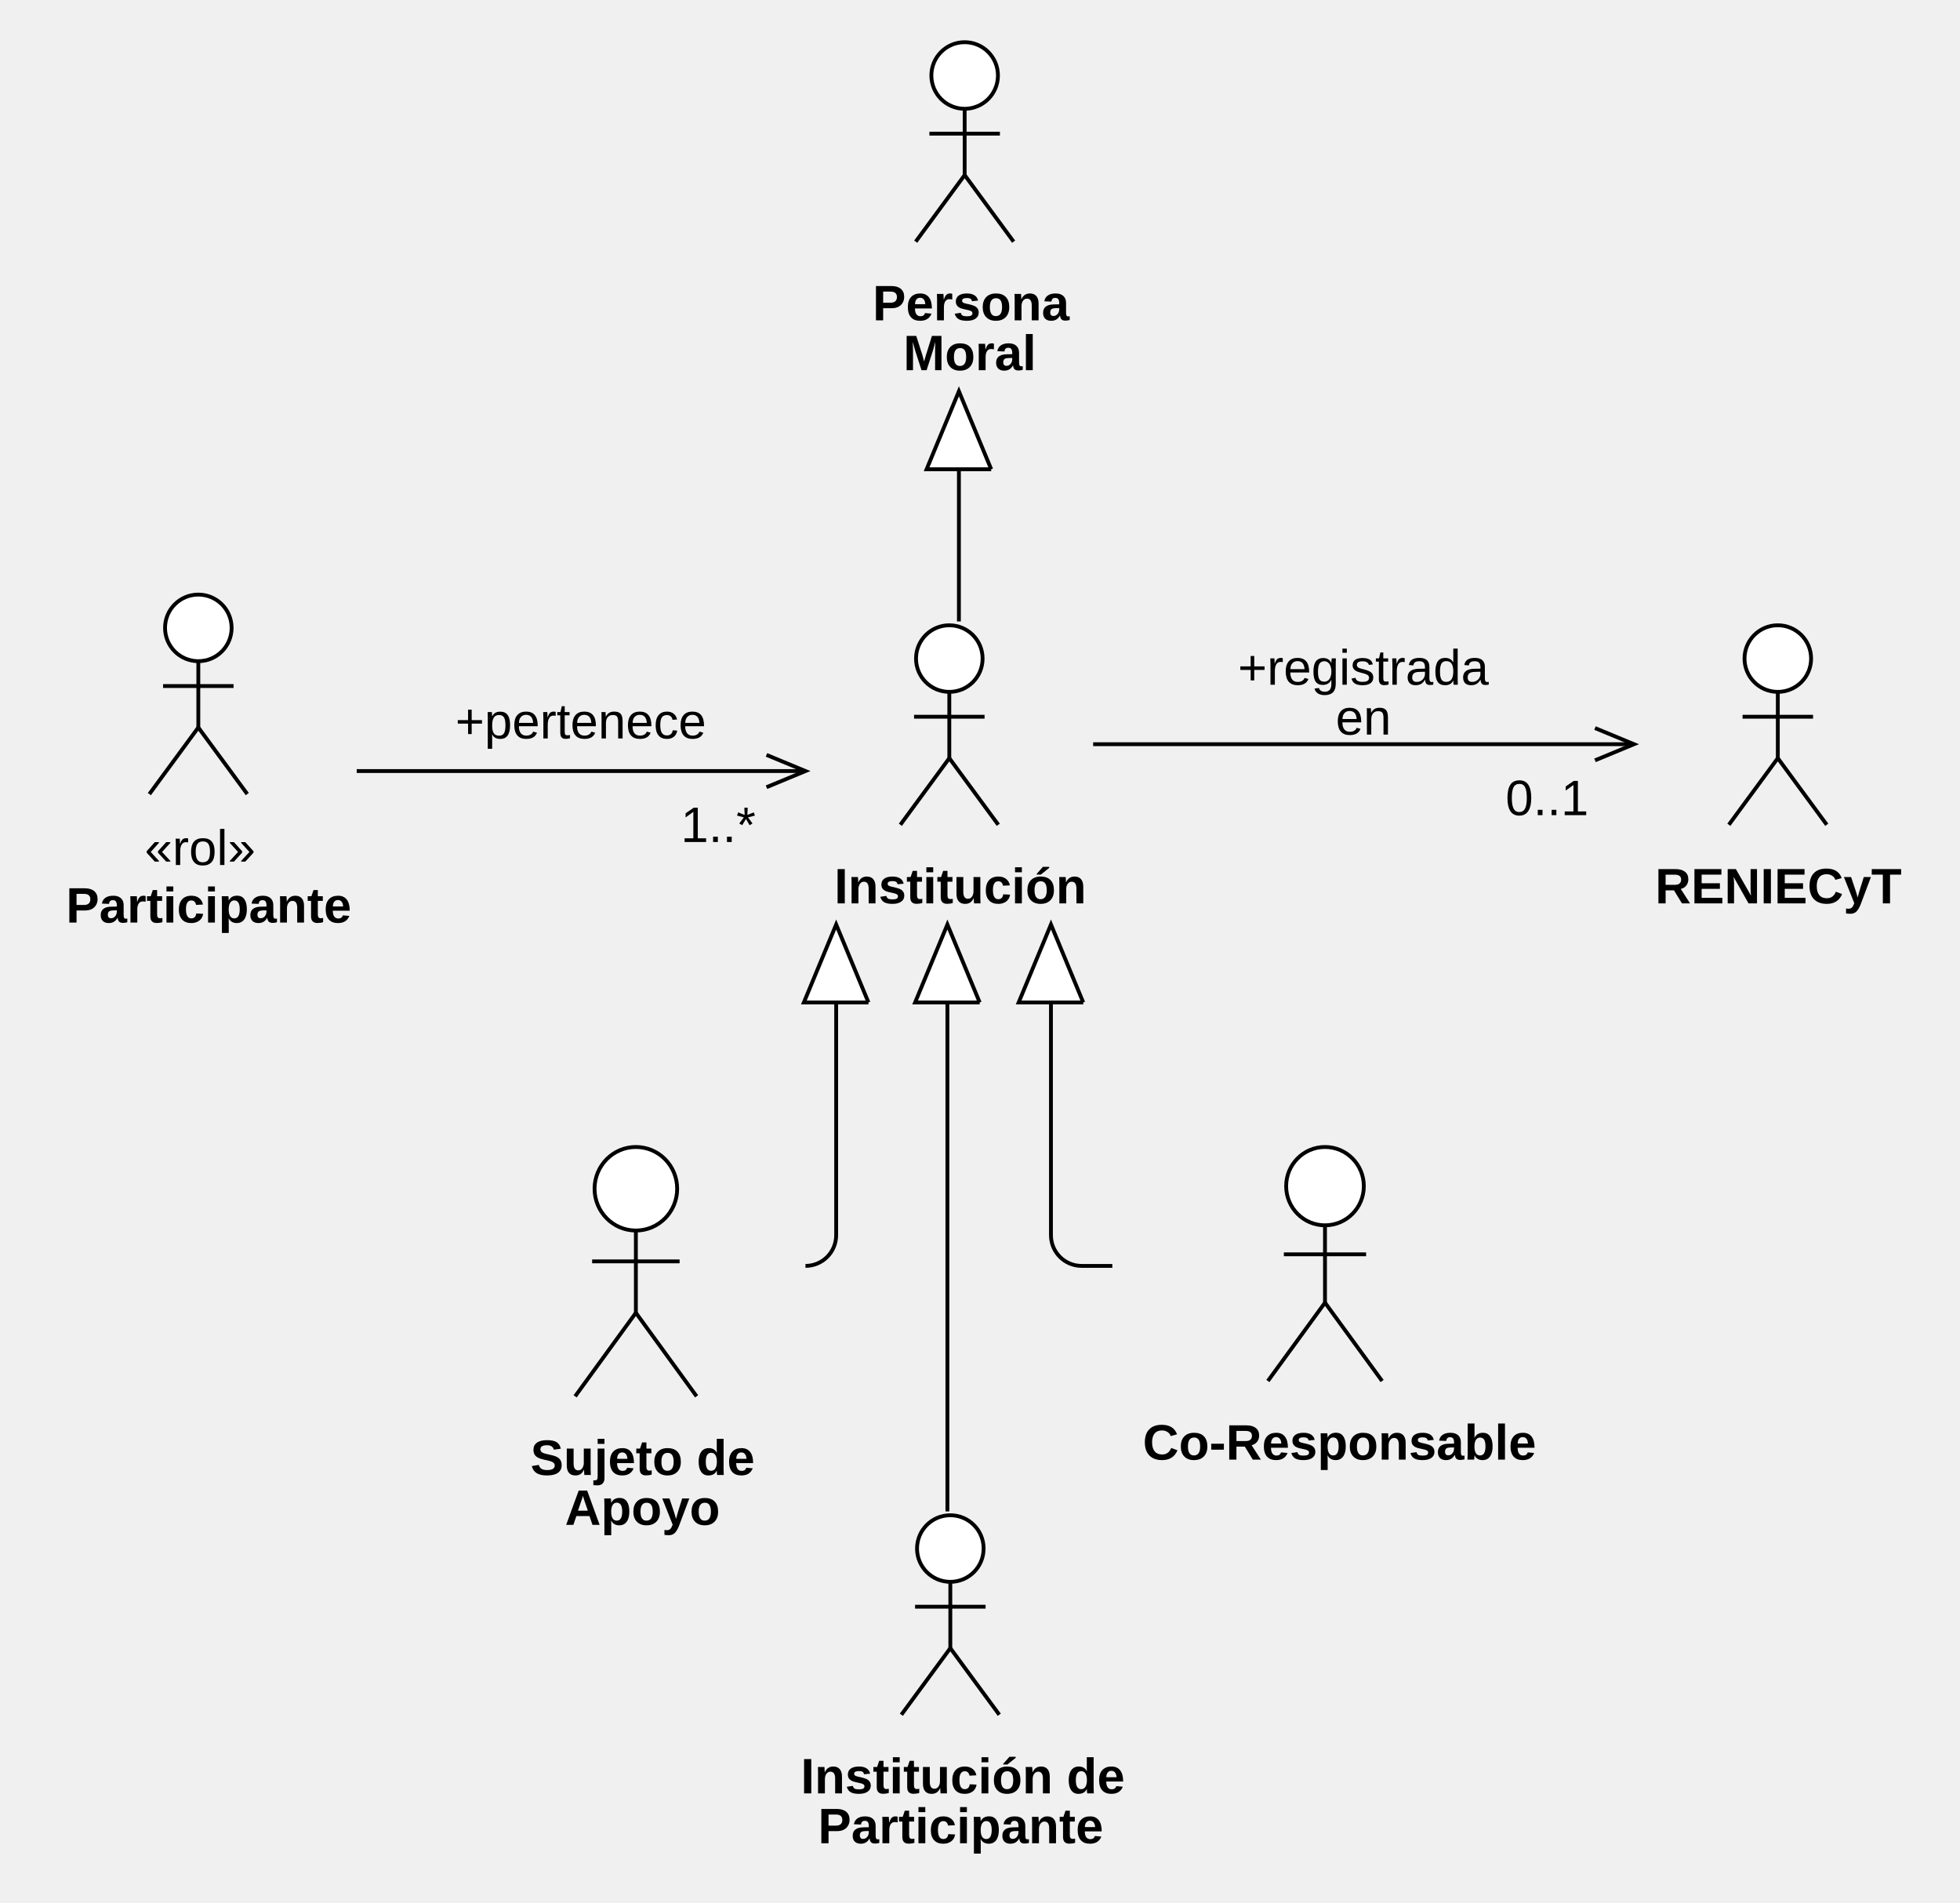
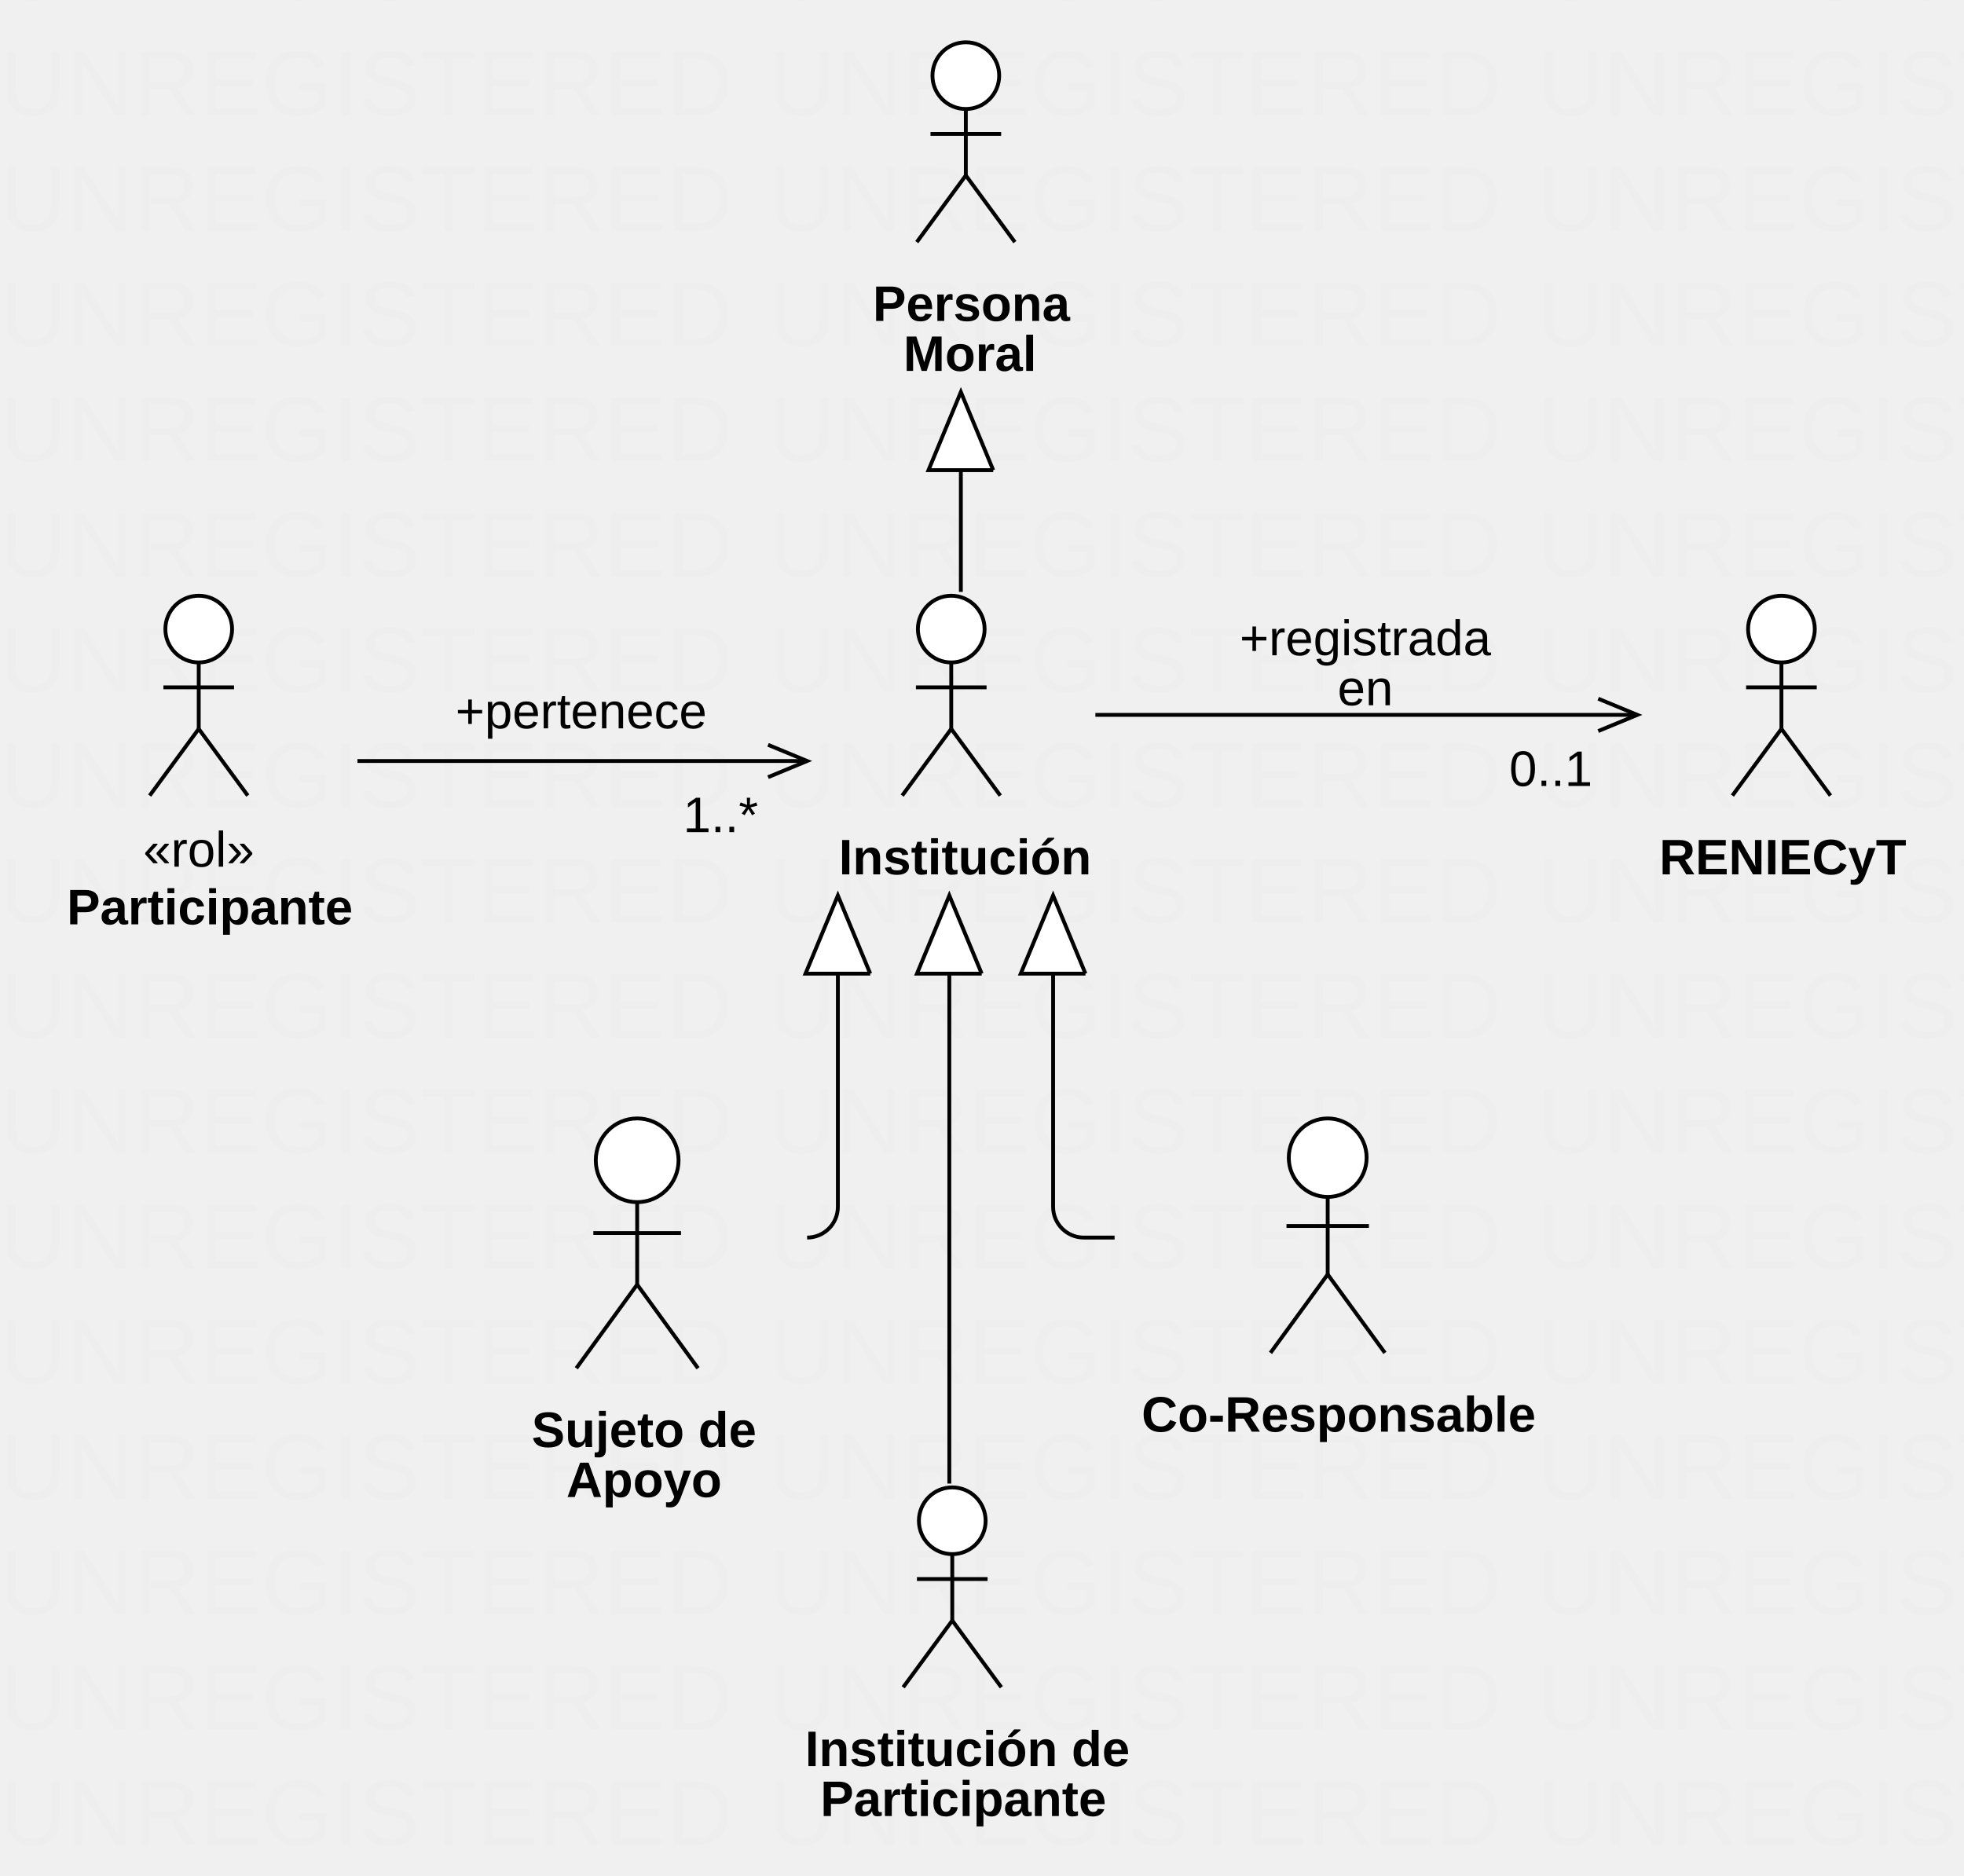
- <svg xmlns="http://www.w3.org/2000/svg" version="1.1" width="511" height="496">
+ <svg xmlns="http://www.w3.org/2000/svg" version="1.1" width="511" height="488">
  <defs />
  <g>
-     <g transform="translate(-46,-38) scale(1,1)">
-       <path fill="#ffffff" stroke="none" d="M 284.821 209.68 C 284.821 204.886 288.707 201 293.5 201 C 298.293 201 302.179 204.886 302.179 209.68 C 302.179 214.474 298.293 218.36 293.5 218.36 C 288.707 218.36 284.821 214.474 284.821 209.68 Z" />
-     </g>
-     <g transform="translate(-46,-38) scale(1,1)">
-       <path fill="none" stroke="#000000" d="M 284.821 209.68 C 284.821 204.886 288.707 201 293.5 201 C 298.293 201 302.179 204.886 302.179 209.68 C 302.179 214.474 298.293 218.36 293.5 218.36 C 288.707 218.36 284.821 214.474 284.821 209.68 Z" stroke-miterlimit="10" />
-     </g>
-     <g transform="translate(-46,-38) scale(1,1)">
-       <path fill="none" stroke="#000000" d="M 293.5 218.36 L 293.5 235.64" stroke-miterlimit="10" />
-     </g>
-     <g transform="translate(-46,-38) scale(1,1)">
-       <path fill="none" stroke="#000000" d="M 284.31 224.84 L 302.69 224.84" stroke-miterlimit="10" />
-     </g>
-     <g transform="translate(-46,-38) scale(1,1)">
-       <path fill="none" stroke="#000000" d="M 293.5 235.64 L 280.736 253" stroke-miterlimit="10" />
-     </g>
-     <g transform="translate(-46,-38) scale(1,1)">
-       <path fill="none" stroke="#000000" d="M 293.5 235.64 L 306.264 253" stroke-miterlimit="10" />
-     </g>
-     <g transform="translate(-46,-38) scale(1,1)">
-       <g>
-         <path fill="none" stroke="none" />
-         <text fill="#000000" stroke="none" font-family="Arial" font-size="13px" font-style="normal" font-weight="bold" text-decoration="none" x="263.5" y="273.5">Institución</text>
-       </g>
-     </g>
-     <g transform="translate(-46,-38) scale(1,1)">
-       <path fill="#ffffff" stroke="none" d="M 201.011 347.89 C 201.011 341.876 205.832 337 211.78 337 C 217.727 337 222.548 341.876 222.548 347.89 C 222.548 353.904 217.727 358.78 211.78 358.78 C 205.832 358.78 201.011 353.904 201.011 347.89 Z" />
-     </g>
-     <g transform="translate(-46,-38) scale(1,1)">
-       <path fill="none" stroke="#000000" d="M 201.011 347.89 C 201.011 341.876 205.832 337 211.78 337 C 217.727 337 222.548 341.876 222.548 347.89 C 222.548 353.904 217.727 358.78 211.78 358.78 C 205.832 358.78 201.011 353.904 201.011 347.89 Z" stroke-miterlimit="10" />
-     </g>
-     <g transform="translate(-46,-38) scale(1,1)">
-       <path fill="none" stroke="#000000" d="M 211.78 358.78 L 211.78 380.22" stroke-miterlimit="10" />
-     </g>
-     <g transform="translate(-46,-38) scale(1,1)">
-       <path fill="none" stroke="#000000" d="M 200.377 366.82 L 223.182 366.82" stroke-miterlimit="10" />
-     </g>
-     <g transform="translate(-46,-38) scale(1,1)">
-       <path fill="none" stroke="#000000" d="M 211.78 380.22 L 195.943 402" stroke-miterlimit="10" />
-     </g>
-     <g transform="translate(-46,-38) scale(1,1)">
-       <path fill="none" stroke="#000000" d="M 211.78 380.22 L 227.616 402" stroke-miterlimit="10" />
-     </g>
-     <g transform="translate(-46,-38) scale(1,1)">
-       <g>
-         <path fill="none" stroke="none" />
-         <text fill="#000000" stroke="none" font-family="Arial" font-size="13px" font-style="normal" font-weight="bold" text-decoration="none" x="184.28" y="422.5">Sujeto de</text>
-         <text fill="#000000" stroke="none" font-family="Arial" font-size="13px" font-style="normal" font-weight="bold" text-decoration="none" x="193.28" y="435.5">Apoyo</text>
-       </g>
-     </g>
-     <g transform="translate(-46,-38) scale(1,1)">
-       <path fill="#ffffff" stroke="none" d="M 381.318 347.21 C 381.318 341.571 385.852 337 391.444 337 C 397.036 337 401.57 341.571 401.57 347.21 C 401.57 352.849 397.036 357.42 391.444 357.42 C 385.852 357.42 381.318 352.849 381.318 347.21 Z" />
-     </g>
-     <g transform="translate(-46,-38) scale(1,1)">
-       <path fill="none" stroke="#000000" d="M 381.318 347.21 C 381.318 341.571 385.852 337 391.444 337 C 397.036 337 401.57 341.571 401.57 347.21 C 401.57 352.849 397.036 357.42 391.444 357.42 C 385.852 357.42 381.318 352.849 381.318 347.21 Z" stroke-miterlimit="10" />
-     </g>
-     <g transform="translate(-46,-38) scale(1,1)">
-       <path fill="none" stroke="#000000" d="M 391.444 357.42 L 391.444 377.58" stroke-miterlimit="10" />
-     </g>
-     <g transform="translate(-46,-38) scale(1,1)">
-       <path fill="none" stroke="#000000" d="M 380.723 364.98 L 402.166 364.98" stroke-miterlimit="10" />
-     </g>
-     <g transform="translate(-46,-38) scale(1,1)">
-       <path fill="none" stroke="#000000" d="M 391.444 377.58 L 376.553 398" stroke-miterlimit="10" />
-     </g>
-     <g transform="translate(-46,-38) scale(1,1)">
-       <path fill="none" stroke="#000000" d="M 391.444 377.58 L 406.335 398" stroke-miterlimit="10" />
-     </g>
-     <g transform="translate(-46,-38) scale(1,1)">
-       <g>
-         <path fill="none" stroke="none" />
-         <text fill="#000000" stroke="none" font-family="Arial" font-size="13px" font-style="normal" font-weight="bold" text-decoration="none" x="343.944" y="418.5">Co-Responsable</text>
-       </g>
-     </g>
-     <g transform="translate(-46,-38) scale(1,1)">
-       <path fill="none" stroke="#000000" d="M 256 368 L 256 368 M 256 368 A 8 8 0 0 0 264 360 L 264 279" stroke-miterlimit="10" />
-     </g>
-     <g transform="translate(-46,-38) scale(1,1)">
-       <path fill="#FFFFFF" stroke="none" d="M 272.419 299.325 L 264 279 L 255.581 299.325" />
-     </g>
-     <g transform="translate(-46,-38) scale(1,1)">
-       <path fill="none" stroke="#000000" d="M 272.419 299.325 L 264 279 L 255.581 299.325 L 272.419 299.325" stroke-miterlimit="10" />
-     </g>
-     <g transform="translate(-46,-38) scale(1,1)">
-       <path fill="none" stroke="#000000" d="M 336 368 L 328 368 M 328 368 A 8 8 0 0 1 320 360 L 320 279" stroke-miterlimit="10" />
-     </g>
-     <g transform="translate(-46,-38) scale(1,1)">
-       <path fill="#FFFFFF" stroke="none" d="M 328.419 299.325 L 320 279 L 311.581 299.325" />
-     </g>
-     <g transform="translate(-46,-38) scale(1,1)">
-       <path fill="none" stroke="#000000" d="M 328.419 299.325 L 320 279 L 311.581 299.325 L 328.419 299.325" stroke-miterlimit="10" />
-     </g>
-     <g transform="translate(-46,-38) scale(1,1)">
-       <path fill="#ffffff" stroke="none" d="M 500.821 209.68 C 500.821 204.886 504.707 201 509.5 201 C 514.293 201 518.179 204.886 518.179 209.68 C 518.179 214.474 514.293 218.36 509.5 218.36 C 504.707 218.36 500.821 214.474 500.821 209.68 Z" />
-     </g>
-     <g transform="translate(-46,-38) scale(1,1)">
-       <path fill="none" stroke="#000000" d="M 500.821 209.68 C 500.821 204.886 504.707 201 509.5 201 C 514.293 201 518.179 204.886 518.179 209.68 C 518.179 214.474 514.293 218.36 509.5 218.36 C 504.707 218.36 500.821 214.474 500.821 209.68 Z" stroke-miterlimit="10" />
-     </g>
-     <g transform="translate(-46,-38) scale(1,1)">
-       <path fill="none" stroke="#000000" d="M 509.5 218.36 L 509.5 235.64" stroke-miterlimit="10" />
-     </g>
-     <g transform="translate(-46,-38) scale(1,1)">
-       <path fill="none" stroke="#000000" d="M 500.31 224.84 L 518.69 224.84" stroke-miterlimit="10" />
-     </g>
-     <g transform="translate(-46,-38) scale(1,1)">
-       <path fill="none" stroke="#000000" d="M 509.5 235.64 L 496.736 253" stroke-miterlimit="10" />
-     </g>
-     <g transform="translate(-46,-38) scale(1,1)">
-       <path fill="none" stroke="#000000" d="M 509.5 235.64 L 522.264 253" stroke-miterlimit="10" />
-     </g>
-     <g transform="translate(-46,-38) scale(1,1)">
-       <g>
-         <path fill="none" stroke="none" />
-         <text fill="#000000" stroke="none" font-family="Arial" font-size="13px" font-style="normal" font-weight="bold" text-decoration="none" x="477.5" y="273.5">RENIECyT</text>
-       </g>
-     </g>
-     <g transform="translate(-46,-38) scale(1,1)">
-       <path fill="none" stroke="#000000" d="M 331 232 L 472 232" stroke-miterlimit="10" />
-     </g>
-     <g transform="translate(-46,-38) scale(1,1)">
-       <path fill="none" stroke="#000000" d="M 461.837 236.21 L 472 232 L 461.837 227.79" stroke-miterlimit="10" />
-     </g>
-     <g transform="translate(-46,-38) scale(1,1)">
-       <g>
-         <path fill="none" stroke="none" />
-         <text fill="#000000" stroke="none" font-family="Arial" font-size="13px" font-style="normal" font-weight="normal" text-decoration="none" x="368.736" y="216.5">+registrada</text>
-         <text fill="#000000" stroke="none" font-family="Arial" font-size="13px" font-style="normal" font-weight="normal" text-decoration="none" x="394.236" y="229.5">en</text>
-       </g>
-     </g>
-     <g transform="translate(-46,-38) scale(1,1)">
-       <g>
-         <path fill="none" stroke="none" />
-         <text fill="#000000" stroke="none" font-family="Arial" font-size="13px" font-style="normal" font-weight="normal" text-decoration="none" x="438.5" y="250.5">0..1</text>
-       </g>
-     </g>
-     <g transform="translate(-46,-38) scale(1,1)">
-       <path fill="#ffffff" stroke="none" d="M 285.083 441.68 C 285.083 436.886 288.969 433 293.763 433 C 298.556 433 302.442 436.886 302.442 441.68 C 302.442 446.474 298.556 450.36 293.763 450.36 C 288.969 450.36 285.083 446.474 285.083 441.68 Z" />
-     </g>
-     <g transform="translate(-46,-38) scale(1,1)">
-       <path fill="none" stroke="#000000" d="M 285.083 441.68 C 285.083 436.886 288.969 433 293.763 433 C 298.556 433 302.442 436.886 302.442 441.68 C 302.442 446.474 298.556 450.36 293.763 450.36 C 288.969 450.36 285.083 446.474 285.083 441.68 Z" stroke-miterlimit="10" />
-     </g>
-     <g transform="translate(-46,-38) scale(1,1)">
-       <path fill="none" stroke="#000000" d="M 293.763 450.36 L 293.763 467.64" stroke-miterlimit="10" />
-     </g>
-     <g transform="translate(-46,-38) scale(1,1)">
-       <path fill="none" stroke="#000000" d="M 284.573 456.84 L 302.953 456.84" stroke-miterlimit="10" />
-     </g>
-     <g transform="translate(-46,-38) scale(1,1)">
-       <path fill="none" stroke="#000000" d="M 293.763 467.64 L 280.999 485" stroke-miterlimit="10" />
-     </g>
-     <g transform="translate(-46,-38) scale(1,1)">
-       <path fill="none" stroke="#000000" d="M 293.763 467.64 L 306.526 485" stroke-miterlimit="10" />
-     </g>
-     <g transform="translate(-46,-38) scale(1,1)">
-       <g>
-         <path fill="none" stroke="none" />
-         <text fill="#000000" stroke="none" font-family="Arial" font-size="13px" font-style="normal" font-weight="bold" text-decoration="none" x="254.763" y="505.5">Institución de</text>
-         <text fill="#000000" stroke="none" font-family="Arial" font-size="13px" font-style="normal" font-weight="bold" text-decoration="none" x="259.263" y="518.5">Participante</text>
-       </g>
-     </g>
-     <g transform="translate(-46,-38) scale(1,1)">
-       <path fill="none" stroke="#000000" d="M 293 432 L 293 279" stroke-miterlimit="10" />
-     </g>
-     <g transform="translate(-46,-38) scale(1,1)">
-       <path fill="#FFFFFF" stroke="none" d="M 301.419 299.325 L 293 279 L 284.581 299.325" />
-     </g>
-     <g transform="translate(-46,-38) scale(1,1)">
-       <path fill="none" stroke="#000000" d="M 301.419 299.325 L 293 279 L 284.581 299.325 L 301.419 299.325" stroke-miterlimit="10" />
-     </g>
-     <g transform="translate(-46,-38) scale(1,1)">
-       <path fill="#ffffff" stroke="none" d="M 89.028 201.68 C 89.028 196.886 92.913 193 97.707 193 C 102.5 193 106.386 196.886 106.386 201.68 C 106.386 206.474 102.5 210.36 97.707 210.36 C 92.913 210.36 89.028 206.474 89.028 201.68 Z" />
-     </g>
-     <g transform="translate(-46,-38) scale(1,1)">
-       <path fill="none" stroke="#000000" d="M 89.028 201.68 C 89.028 196.886 92.913 193 97.707 193 C 102.5 193 106.386 196.886 106.386 201.68 C 106.386 206.474 102.5 210.36 97.707 210.36 C 92.913 210.36 89.028 206.474 89.028 201.68 Z" stroke-miterlimit="10" />
-     </g>
-     <g transform="translate(-46,-38) scale(1,1)">
-       <path fill="none" stroke="#000000" d="M 97.707 210.36 L 97.707 227.64" stroke-miterlimit="10" />
-     </g>
-     <g transform="translate(-46,-38) scale(1,1)">
-       <path fill="none" stroke="#000000" d="M 88.517 216.84 L 106.897 216.84" stroke-miterlimit="10" />
-     </g>
-     <g transform="translate(-46,-38) scale(1,1)">
-       <path fill="none" stroke="#000000" d="M 97.707 227.64 L 84.943 245" stroke-miterlimit="10" />
-     </g>
-     <g transform="translate(-46,-38) scale(1,1)">
-       <path fill="none" stroke="#000000" d="M 97.707 227.64 L 110.47 245" stroke-miterlimit="10" />
-     </g>
-     <g transform="translate(-46,-38) scale(1,1)">
-       <g>
-         <path fill="none" stroke="none" />
-         <text fill="#000000" stroke="none" font-family="Arial" font-size="13px" font-style="normal" font-weight="normal" text-decoration="none" x="83.707" y="263.5">«rol»</text>
-       </g>
-     </g>
-     <g transform="translate(-46,-38) scale(1,1)">
-       <g>
-         <path fill="none" stroke="none" />
-         <text fill="#000000" stroke="none" font-family="Arial" font-size="13px" font-style="normal" font-weight="bold" text-decoration="none" x="63.207" y="278.5">Participante</text>
-       </g>
-     </g>
-     <g transform="translate(-46,-38) scale(1,1)">
-       <path fill="none" stroke="#000000" d="M 139 239 L 256 239" stroke-miterlimit="10" />
-     </g>
-     <g transform="translate(-46,-38) scale(1,1)">
-       <path fill="none" stroke="#000000" d="M 245.837 243.21 L 256 239 L 245.837 234.79" stroke-miterlimit="10" />
-     </g>
-     <g transform="translate(-46,-38) scale(1,1)">
-       <g>
-         <path fill="none" stroke="none" />
-         <text fill="#000000" stroke="none" font-family="Arial" font-size="13px" font-style="normal" font-weight="normal" text-decoration="none" x="164.706" y="230.5">+pertenece</text>
-       </g>
-     </g>
-     <g transform="translate(-46,-38) scale(1,1)">
-       <g>
-         <path fill="none" stroke="none" />
-         <text fill="#000000" stroke="none" font-family="Arial" font-size="13px" font-style="normal" font-weight="normal" text-decoration="none" x="223.5" y="257.5">1..*</text>
-       </g>
-     </g>
-     <g transform="translate(-46,-38) scale(1,1)">
-       <path fill="#ffffff" stroke="none" d="M 288.821 57.68 C 288.821 52.886 292.707 49 297.5 49 C 302.293 49 306.179 52.886 306.179 57.68 C 306.179 62.474 302.293 66.36 297.5 66.36 C 292.707 66.36 288.821 62.474 288.821 57.68 Z" />
-     </g>
-     <g transform="translate(-46,-38) scale(1,1)">
-       <path fill="none" stroke="#000000" d="M 288.821 57.68 C 288.821 52.886 292.707 49 297.5 49 C 302.293 49 306.179 52.886 306.179 57.68 C 306.179 62.474 302.293 66.36 297.5 66.36 C 292.707 66.36 288.821 62.474 288.821 57.68 Z" stroke-miterlimit="10" />
-     </g>
-     <g transform="translate(-46,-38) scale(1,1)">
-       <path fill="none" stroke="#000000" d="M 297.5 66.36 L 297.5 83.64" stroke-miterlimit="10" />
-     </g>
-     <g transform="translate(-46,-38) scale(1,1)">
-       <path fill="none" stroke="#000000" d="M 288.31 72.84 L 306.69 72.84" stroke-miterlimit="10" />
-     </g>
-     <g transform="translate(-46,-38) scale(1,1)">
-       <path fill="none" stroke="#000000" d="M 297.5 83.64 L 284.736 101" stroke-miterlimit="10" />
-     </g>
-     <g transform="translate(-46,-38) scale(1,1)">
-       <path fill="none" stroke="#000000" d="M 297.5 83.64 L 310.264 101" stroke-miterlimit="10" />
-     </g>
-     <g transform="translate(-46,-38) scale(1,1)">
-       <g>
-         <path fill="none" stroke="none" />
-         <text fill="#000000" stroke="none" font-family="Arial" font-size="13px" font-style="normal" font-weight="bold" text-decoration="none" x="273.5" y="121.5">Persona</text>
-         <text fill="#000000" stroke="none" font-family="Arial" font-size="13px" font-style="normal" font-weight="bold" text-decoration="none" x="281.5" y="134.5">Moral</text>
-       </g>
-     </g>
-     <g transform="translate(-46,-38) scale(1,1)">
-       <path fill="none" stroke="#000000" d="M 296 200 L 296 140" stroke-miterlimit="10" />
-     </g>
-     <g transform="translate(-46,-38) scale(1,1)">
-       <path fill="#FFFFFF" stroke="none" d="M 304.419 160.325 L 296 140 L 287.581 160.325" />
-     </g>
-     <g transform="translate(-46,-38) scale(1,1)">
-       <path fill="none" stroke="#000000" d="M 304.419 160.325 L 296 140 L 287.581 160.325 L 304.419 160.325" stroke-miterlimit="10" />
+     <text fill="#eeeeee" stroke="none" font-family="Arial" font-size="24px" font-style="normal" font-weight="normal" text-decoration="none" x="0" y="0">UNREGISTERED</text>
+     <text fill="#eeeeee" stroke="none" font-family="Arial" font-size="24px" font-style="normal" font-weight="normal" text-decoration="none" x="0" y="30">UNREGISTERED</text>
+     <text fill="#eeeeee" stroke="none" font-family="Arial" font-size="24px" font-style="normal" font-weight="normal" text-decoration="none" x="0" y="60">UNREGISTERED</text>
+     <text fill="#eeeeee" stroke="none" font-family="Arial" font-size="24px" font-style="normal" font-weight="normal" text-decoration="none" x="0" y="90">UNREGISTERED</text>
+     <text fill="#eeeeee" stroke="none" font-family="Arial" font-size="24px" font-style="normal" font-weight="normal" text-decoration="none" x="0" y="120">UNREGISTERED</text>
+     <text fill="#eeeeee" stroke="none" font-family="Arial" font-size="24px" font-style="normal" font-weight="normal" text-decoration="none" x="0" y="150">UNREGISTERED</text>
+     <text fill="#eeeeee" stroke="none" font-family="Arial" font-size="24px" font-style="normal" font-weight="normal" text-decoration="none" x="0" y="180">UNREGISTERED</text>
+     <text fill="#eeeeee" stroke="none" font-family="Arial" font-size="24px" font-style="normal" font-weight="normal" text-decoration="none" x="0" y="210">UNREGISTERED</text>
+     <text fill="#eeeeee" stroke="none" font-family="Arial" font-size="24px" font-style="normal" font-weight="normal" text-decoration="none" x="0" y="240">UNREGISTERED</text>
+     <text fill="#eeeeee" stroke="none" font-family="Arial" font-size="24px" font-style="normal" font-weight="normal" text-decoration="none" x="0" y="270">UNREGISTERED</text>
+     <text fill="#eeeeee" stroke="none" font-family="Arial" font-size="24px" font-style="normal" font-weight="normal" text-decoration="none" x="0" y="300">UNREGISTERED</text>
+     <text fill="#eeeeee" stroke="none" font-family="Arial" font-size="24px" font-style="normal" font-weight="normal" text-decoration="none" x="0" y="330">UNREGISTERED</text>
+     <text fill="#eeeeee" stroke="none" font-family="Arial" font-size="24px" font-style="normal" font-weight="normal" text-decoration="none" x="0" y="360">UNREGISTERED</text>
+     <text fill="#eeeeee" stroke="none" font-family="Arial" font-size="24px" font-style="normal" font-weight="normal" text-decoration="none" x="0" y="390">UNREGISTERED</text>
+     <text fill="#eeeeee" stroke="none" font-family="Arial" font-size="24px" font-style="normal" font-weight="normal" text-decoration="none" x="0" y="420">UNREGISTERED</text>
+     <text fill="#eeeeee" stroke="none" font-family="Arial" font-size="24px" font-style="normal" font-weight="normal" text-decoration="none" x="0" y="450">UNREGISTERED</text>
+     <text fill="#eeeeee" stroke="none" font-family="Arial" font-size="24px" font-style="normal" font-weight="normal" text-decoration="none" x="0" y="480">UNREGISTERED</text>
+     <text fill="#eeeeee" stroke="none" font-family="Arial" font-size="24px" font-style="normal" font-weight="normal" text-decoration="none" x="200" y="0">UNREGISTERED</text>
+     <text fill="#eeeeee" stroke="none" font-family="Arial" font-size="24px" font-style="normal" font-weight="normal" text-decoration="none" x="200" y="30">UNREGISTERED</text>
+     <text fill="#eeeeee" stroke="none" font-family="Arial" font-size="24px" font-style="normal" font-weight="normal" text-decoration="none" x="200" y="60">UNREGISTERED</text>
+     <text fill="#eeeeee" stroke="none" font-family="Arial" font-size="24px" font-style="normal" font-weight="normal" text-decoration="none" x="200" y="90">UNREGISTERED</text>
+     <text fill="#eeeeee" stroke="none" font-family="Arial" font-size="24px" font-style="normal" font-weight="normal" text-decoration="none" x="200" y="120">UNREGISTERED</text>
+     <text fill="#eeeeee" stroke="none" font-family="Arial" font-size="24px" font-style="normal" font-weight="normal" text-decoration="none" x="200" y="150">UNREGISTERED</text>
+     <text fill="#eeeeee" stroke="none" font-family="Arial" font-size="24px" font-style="normal" font-weight="normal" text-decoration="none" x="200" y="180">UNREGISTERED</text>
+     <text fill="#eeeeee" stroke="none" font-family="Arial" font-size="24px" font-style="normal" font-weight="normal" text-decoration="none" x="200" y="210">UNREGISTERED</text>
+     <text fill="#eeeeee" stroke="none" font-family="Arial" font-size="24px" font-style="normal" font-weight="normal" text-decoration="none" x="200" y="240">UNREGISTERED</text>
+     <text fill="#eeeeee" stroke="none" font-family="Arial" font-size="24px" font-style="normal" font-weight="normal" text-decoration="none" x="200" y="270">UNREGISTERED</text>
+     <text fill="#eeeeee" stroke="none" font-family="Arial" font-size="24px" font-style="normal" font-weight="normal" text-decoration="none" x="200" y="300">UNREGISTERED</text>
+     <text fill="#eeeeee" stroke="none" font-family="Arial" font-size="24px" font-style="normal" font-weight="normal" text-decoration="none" x="200" y="330">UNREGISTERED</text>
+     <text fill="#eeeeee" stroke="none" font-family="Arial" font-size="24px" font-style="normal" font-weight="normal" text-decoration="none" x="200" y="360">UNREGISTERED</text>
+     <text fill="#eeeeee" stroke="none" font-family="Arial" font-size="24px" font-style="normal" font-weight="normal" text-decoration="none" x="200" y="390">UNREGISTERED</text>
+     <text fill="#eeeeee" stroke="none" font-family="Arial" font-size="24px" font-style="normal" font-weight="normal" text-decoration="none" x="200" y="420">UNREGISTERED</text>
+     <text fill="#eeeeee" stroke="none" font-family="Arial" font-size="24px" font-style="normal" font-weight="normal" text-decoration="none" x="200" y="450">UNREGISTERED</text>
+     <text fill="#eeeeee" stroke="none" font-family="Arial" font-size="24px" font-style="normal" font-weight="normal" text-decoration="none" x="200" y="480">UNREGISTERED</text>
+     <text fill="#eeeeee" stroke="none" font-family="Arial" font-size="24px" font-style="normal" font-weight="normal" text-decoration="none" x="400" y="0">UNREGISTERED</text>
+     <text fill="#eeeeee" stroke="none" font-family="Arial" font-size="24px" font-style="normal" font-weight="normal" text-decoration="none" x="400" y="30">UNREGISTERED</text>
+     <text fill="#eeeeee" stroke="none" font-family="Arial" font-size="24px" font-style="normal" font-weight="normal" text-decoration="none" x="400" y="60">UNREGISTERED</text>
+     <text fill="#eeeeee" stroke="none" font-family="Arial" font-size="24px" font-style="normal" font-weight="normal" text-decoration="none" x="400" y="90">UNREGISTERED</text>
+     <text fill="#eeeeee" stroke="none" font-family="Arial" font-size="24px" font-style="normal" font-weight="normal" text-decoration="none" x="400" y="120">UNREGISTERED</text>
+     <text fill="#eeeeee" stroke="none" font-family="Arial" font-size="24px" font-style="normal" font-weight="normal" text-decoration="none" x="400" y="150">UNREGISTERED</text>
+     <text fill="#eeeeee" stroke="none" font-family="Arial" font-size="24px" font-style="normal" font-weight="normal" text-decoration="none" x="400" y="180">UNREGISTERED</text>
+     <text fill="#eeeeee" stroke="none" font-family="Arial" font-size="24px" font-style="normal" font-weight="normal" text-decoration="none" x="400" y="210">UNREGISTERED</text>
+     <text fill="#eeeeee" stroke="none" font-family="Arial" font-size="24px" font-style="normal" font-weight="normal" text-decoration="none" x="400" y="240">UNREGISTERED</text>
+     <text fill="#eeeeee" stroke="none" font-family="Arial" font-size="24px" font-style="normal" font-weight="normal" text-decoration="none" x="400" y="270">UNREGISTERED</text>
+     <text fill="#eeeeee" stroke="none" font-family="Arial" font-size="24px" font-style="normal" font-weight="normal" text-decoration="none" x="400" y="300">UNREGISTERED</text>
+     <text fill="#eeeeee" stroke="none" font-family="Arial" font-size="24px" font-style="normal" font-weight="normal" text-decoration="none" x="400" y="330">UNREGISTERED</text>
+     <text fill="#eeeeee" stroke="none" font-family="Arial" font-size="24px" font-style="normal" font-weight="normal" text-decoration="none" x="400" y="360">UNREGISTERED</text>
+     <text fill="#eeeeee" stroke="none" font-family="Arial" font-size="24px" font-style="normal" font-weight="normal" text-decoration="none" x="400" y="390">UNREGISTERED</text>
+     <text fill="#eeeeee" stroke="none" font-family="Arial" font-size="24px" font-style="normal" font-weight="normal" text-decoration="none" x="400" y="420">UNREGISTERED</text>
+     <text fill="#eeeeee" stroke="none" font-family="Arial" font-size="24px" font-style="normal" font-weight="normal" text-decoration="none" x="400" y="450">UNREGISTERED</text>
+     <text fill="#eeeeee" stroke="none" font-family="Arial" font-size="24px" font-style="normal" font-weight="normal" text-decoration="none" x="400" y="480">UNREGISTERED</text>
+     <g transform="translate(-150,2) scale(1,1)">
+       <path fill="#ffffff" stroke="none" d="M 388.821 161.68 C 388.821 156.886 392.707 153 397.5 153 C 402.293 153 406.179 156.886 406.179 161.68 C 406.179 166.474 402.293 170.36 397.5 170.36 C 392.707 170.36 388.821 166.474 388.821 161.68 Z" />
+     </g>
+     <g transform="translate(-150,2) scale(1,1)">
+       <path fill="none" stroke="#000000" d="M 388.821 161.68 C 388.821 156.886 392.707 153 397.5 153 C 402.293 153 406.179 156.886 406.179 161.68 C 406.179 166.474 402.293 170.36 397.5 170.36 C 392.707 170.36 388.821 166.474 388.821 161.68 Z" stroke-miterlimit="10" />
+     </g>
+     <g transform="translate(-150,2) scale(1,1)">
+       <path fill="none" stroke="#000000" d="M 397.5 170.36 L 397.5 187.64" stroke-miterlimit="10" />
+     </g>
+     <g transform="translate(-150,2) scale(1,1)">
+       <path fill="none" stroke="#000000" d="M 388.31 176.84 L 406.69 176.84" stroke-miterlimit="10" />
+     </g>
+     <g transform="translate(-150,2) scale(1,1)">
+       <path fill="none" stroke="#000000" d="M 397.5 187.64 L 384.736 205" stroke-miterlimit="10" />
+     </g>
+     <g transform="translate(-150,2) scale(1,1)">
+       <path fill="none" stroke="#000000" d="M 397.5 187.64 L 410.264 205" stroke-miterlimit="10" />
+     </g>
+     <g transform="translate(-150,2) scale(1,1)">
+       <g>
+         <path fill="none" stroke="none" />
+         <text fill="#000000" stroke="none" font-family="Arial" font-size="13px" font-style="normal" font-weight="bold" text-decoration="none" x="368.234" y="225.5">Institución</text>
+       </g>
+     </g>
+     <g transform="translate(-150,2) scale(1,1)">
+       <path fill="#ffffff" stroke="none" d="M 305.011 299.89 C 305.011 293.876 309.832 289 315.78 289 C 321.727 289 326.548 293.876 326.548 299.89 C 326.548 305.904 321.727 310.78 315.78 310.78 C 309.832 310.78 305.011 305.904 305.011 299.89 Z" />
+     </g>
+     <g transform="translate(-150,2) scale(1,1)">
+       <path fill="none" stroke="#000000" d="M 305.011 299.89 C 305.011 293.876 309.832 289 315.78 289 C 321.727 289 326.548 293.876 326.548 299.89 C 326.548 305.904 321.727 310.78 315.78 310.78 C 309.832 310.78 305.011 305.904 305.011 299.89 Z" stroke-miterlimit="10" />
+     </g>
+     <g transform="translate(-150,2) scale(1,1)">
+       <path fill="none" stroke="#000000" d="M 315.78 310.78 L 315.78 332.22" stroke-miterlimit="10" />
+     </g>
+     <g transform="translate(-150,2) scale(1,1)">
+       <path fill="none" stroke="#000000" d="M 304.377 318.82 L 327.182 318.82" stroke-miterlimit="10" />
+     </g>
+     <g transform="translate(-150,2) scale(1,1)">
+       <path fill="none" stroke="#000000" d="M 315.78 332.22 L 299.943 354" stroke-miterlimit="10" />
+     </g>
+     <g transform="translate(-150,2) scale(1,1)">
+       <path fill="none" stroke="#000000" d="M 315.78 332.22 L 331.616 354" stroke-miterlimit="10" />
+     </g>
+     <g transform="translate(-150,2) scale(1,1)">
+       <g>
+         <path fill="none" stroke="none" />
+         <text fill="#000000" stroke="none" font-family="Arial" font-size="13px" font-style="normal" font-weight="bold" text-decoration="none" x="288.313" y="374.5">Sujeto de</text>
+         <text fill="#000000" stroke="none" font-family="Arial" font-size="13px" font-style="normal" font-weight="bold" text-decoration="none" x="297.349" y="387.5">Apoyo</text>
+       </g>
+     </g>
+     <g transform="translate(-150,2) scale(1,1)">
+       <path fill="#ffffff" stroke="none" d="M 485.318 299.21 C 485.318 293.571 489.852 289 495.444 289 C 501.036 289 505.57 293.571 505.57 299.21 C 505.57 304.849 501.036 309.42 495.444 309.42 C 489.852 309.42 485.318 304.849 485.318 299.21 Z" />
+     </g>
+     <g transform="translate(-150,2) scale(1,1)">
+       <path fill="none" stroke="#000000" d="M 485.318 299.21 C 485.318 293.571 489.852 289 495.444 289 C 501.036 289 505.57 293.571 505.57 299.21 C 505.57 304.849 501.036 309.42 495.444 309.42 C 489.852 309.42 485.318 304.849 485.318 299.21 Z" stroke-miterlimit="10" />
+     </g>
+     <g transform="translate(-150,2) scale(1,1)">
+       <path fill="none" stroke="#000000" d="M 495.444 309.42 L 495.444 329.58" stroke-miterlimit="10" />
+     </g>
+     <g transform="translate(-150,2) scale(1,1)">
+       <path fill="none" stroke="#000000" d="M 484.723 316.98 L 506.166 316.98" stroke-miterlimit="10" />
+     </g>
+     <g transform="translate(-150,2) scale(1,1)">
+       <path fill="none" stroke="#000000" d="M 495.444 329.58 L 480.553 350" stroke-miterlimit="10" />
+     </g>
+     <g transform="translate(-150,2) scale(1,1)">
+       <path fill="none" stroke="#000000" d="M 495.444 329.58 L 510.335 350" stroke-miterlimit="10" />
+     </g>
+     <g transform="translate(-150,2) scale(1,1)">
+       <g>
+         <path fill="none" stroke="none" />
+         <text fill="#000000" stroke="none" font-family="Arial" font-size="13px" font-style="normal" font-weight="bold" text-decoration="none" x="447.027" y="370.5">Co-Responsable</text>
+       </g>
+     </g>
+     <g transform="translate(-150,2) scale(1,1)">
+       <path fill="none" stroke="#000000" d="M 360 320 L 360 320 M 360 320 A 8 8 0 0 0 368 312 L 368 231" stroke-miterlimit="10" />
+     </g>
+     <g transform="translate(-150,2) scale(1,1)">
+       <path fill="#FFFFFF" stroke="none" d="M 376.419 251.325 L 368 231 L 359.581 251.325" />
+     </g>
+     <g transform="translate(-150,2) scale(1,1)">
+       <path fill="none" stroke="#000000" d="M 376.419 251.325 L 368 231 L 359.581 251.325 L 376.419 251.325" stroke-miterlimit="10" />
+     </g>
+     <g transform="translate(-150,2) scale(1,1)">
+       <path fill="none" stroke="#000000" d="M 440 320 L 432 320 M 432 320 A 8 8 0 0 1 424 312 L 424 231" stroke-miterlimit="10" />
+     </g>
+     <g transform="translate(-150,2) scale(1,1)">
+       <path fill="#FFFFFF" stroke="none" d="M 432.419 251.325 L 424 231 L 415.581 251.325" />
+     </g>
+     <g transform="translate(-150,2) scale(1,1)">
+       <path fill="none" stroke="#000000" d="M 432.419 251.325 L 424 231 L 415.581 251.325 L 432.419 251.325" stroke-miterlimit="10" />
+     </g>
+     <g transform="translate(-150,2) scale(1,1)">
+       <path fill="#ffffff" stroke="none" d="M 604.821 161.68 C 604.821 156.886 608.707 153 613.5 153 C 618.293 153 622.179 156.886 622.179 161.68 C 622.179 166.474 618.293 170.36 613.5 170.36 C 608.707 170.36 604.821 166.474 604.821 161.68 Z" />
+     </g>
+     <g transform="translate(-150,2) scale(1,1)">
+       <path fill="none" stroke="#000000" d="M 604.821 161.68 C 604.821 156.886 608.707 153 613.5 153 C 618.293 153 622.179 156.886 622.179 161.68 C 622.179 166.474 618.293 170.36 613.5 170.36 C 608.707 170.36 604.821 166.474 604.821 161.68 Z" stroke-miterlimit="10" />
+     </g>
+     <g transform="translate(-150,2) scale(1,1)">
+       <path fill="none" stroke="#000000" d="M 613.5 170.36 L 613.5 187.64" stroke-miterlimit="10" />
+     </g>
+     <g transform="translate(-150,2) scale(1,1)">
+       <path fill="none" stroke="#000000" d="M 604.31 176.84 L 622.69 176.84" stroke-miterlimit="10" />
+     </g>
+     <g transform="translate(-150,2) scale(1,1)">
+       <path fill="none" stroke="#000000" d="M 613.5 187.64 L 600.736 205" stroke-miterlimit="10" />
+     </g>
+     <g transform="translate(-150,2) scale(1,1)">
+       <path fill="none" stroke="#000000" d="M 613.5 187.64 L 626.264 205" stroke-miterlimit="10" />
+     </g>
+     <g transform="translate(-150,2) scale(1,1)">
+       <g>
+         <path fill="none" stroke="none" />
+         <text fill="#000000" stroke="none" font-family="Arial" font-size="13px" font-style="normal" font-weight="bold" text-decoration="none" x="581.72" y="225.5">RENIECyT</text>
+       </g>
+     </g>
+     <g transform="translate(-150,2) scale(1,1)">
+       <path fill="none" stroke="#000000" d="M 435 184 L 576 184" stroke-miterlimit="10" />
+     </g>
+     <g transform="translate(-150,2) scale(1,1)">
+       <path fill="none" stroke="#000000" d="M 565.837 188.21 L 576 184 L 565.837 179.79" stroke-miterlimit="10" />
+     </g>
+     <g transform="translate(-150,2) scale(1,1)">
+       <g>
+         <path fill="none" stroke="none" />
+         <text fill="#000000" stroke="none" font-family="Arial" font-size="13px" font-style="normal" font-weight="normal" text-decoration="none" x="472.536" y="168.5">+registrada</text>
+         <text fill="#000000" stroke="none" font-family="Arial" font-size="13px" font-style="normal" font-weight="normal" text-decoration="none" x="498.006" y="181.5">en</text>
+       </g>
+     </g>
+     <g transform="translate(-150,2) scale(1,1)">
+       <g>
+         <path fill="none" stroke="none" />
+         <text fill="#000000" stroke="none" font-family="Arial" font-size="13px" font-style="normal" font-weight="normal" text-decoration="none" x="542.658" y="202.5">0..1</text>
+       </g>
+     </g>
+     <g transform="translate(-150,2) scale(1,1)">
+       <path fill="#ffffff" stroke="none" d="M 389.083 393.68 C 389.083 388.886 392.969 385 397.763 385 C 402.556 385 406.442 388.886 406.442 393.68 C 406.442 398.474 402.556 402.36 397.763 402.36 C 392.969 402.36 389.083 398.474 389.083 393.68 Z" />
+     </g>
+     <g transform="translate(-150,2) scale(1,1)">
+       <path fill="none" stroke="#000000" d="M 389.083 393.68 C 389.083 388.886 392.969 385 397.763 385 C 402.556 385 406.442 388.886 406.442 393.68 C 406.442 398.474 402.556 402.36 397.763 402.36 C 392.969 402.36 389.083 398.474 389.083 393.68 Z" stroke-miterlimit="10" />
+     </g>
+     <g transform="translate(-150,2) scale(1,1)">
+       <path fill="none" stroke="#000000" d="M 397.763 402.36 L 397.763 419.64" stroke-miterlimit="10" />
+     </g>
+     <g transform="translate(-150,2) scale(1,1)">
+       <path fill="none" stroke="#000000" d="M 388.573 408.84 L 406.953 408.84" stroke-miterlimit="10" />
+     </g>
+     <g transform="translate(-150,2) scale(1,1)">
+       <path fill="none" stroke="#000000" d="M 397.763 419.64 L 384.999 437" stroke-miterlimit="10" />
+     </g>
+     <g transform="translate(-150,2) scale(1,1)">
+       <path fill="none" stroke="#000000" d="M 397.763 419.64 L 410.526 437" stroke-miterlimit="10" />
+     </g>
+     <g transform="translate(-150,2) scale(1,1)">
+       <g>
+         <path fill="none" stroke="none" />
+         <text fill="#000000" stroke="none" font-family="Arial" font-size="13px" font-style="normal" font-weight="bold" text-decoration="none" x="359.461" y="457.5">Institución de</text>
+         <text fill="#000000" stroke="none" font-family="Arial" font-size="13px" font-style="normal" font-weight="bold" text-decoration="none" x="363.438" y="470.5">Participante</text>
+       </g>
+     </g>
+     <g transform="translate(-150,2) scale(1,1)">
+       <path fill="none" stroke="#000000" d="M 397 384 L 397 231" stroke-miterlimit="10" />
+     </g>
+     <g transform="translate(-150,2) scale(1,1)">
+       <path fill="#FFFFFF" stroke="none" d="M 405.419 251.325 L 397 231 L 388.581 251.325" />
+     </g>
+     <g transform="translate(-150,2) scale(1,1)">
+       <path fill="none" stroke="#000000" d="M 405.419 251.325 L 397 231 L 388.581 251.325 L 405.419 251.325" stroke-miterlimit="10" />
+     </g>
+     <g transform="translate(-150,2) scale(1,1)">
+       <path fill="#ffffff" stroke="none" d="M 193.028 161.68 C 193.028 156.886 196.913 153 201.707 153 C 206.5 153 210.386 156.886 210.386 161.68 C 210.386 166.474 206.5 170.36 201.707 170.36 C 196.913 170.36 193.028 166.474 193.028 161.68 Z" />
+     </g>
+     <g transform="translate(-150,2) scale(1,1)">
+       <path fill="none" stroke="#000000" d="M 193.028 161.68 C 193.028 156.886 196.913 153 201.707 153 C 206.5 153 210.386 156.886 210.386 161.68 C 210.386 166.474 206.5 170.36 201.707 170.36 C 196.913 170.36 193.028 166.474 193.028 161.68 Z" stroke-miterlimit="10" />
+     </g>
+     <g transform="translate(-150,2) scale(1,1)">
+       <path fill="none" stroke="#000000" d="M 201.707 170.36 L 201.707 187.64" stroke-miterlimit="10" />
+     </g>
+     <g transform="translate(-150,2) scale(1,1)">
+       <path fill="none" stroke="#000000" d="M 192.517 176.84 L 210.897 176.84" stroke-miterlimit="10" />
+     </g>
+     <g transform="translate(-150,2) scale(1,1)">
+       <path fill="none" stroke="#000000" d="M 201.707 187.64 L 188.943 205" stroke-miterlimit="10" />
+     </g>
+     <g transform="translate(-150,2) scale(1,1)">
+       <path fill="none" stroke="#000000" d="M 201.707 187.64 L 214.47 205" stroke-miterlimit="10" />
+     </g>
+     <g transform="translate(-150,2) scale(1,1)">
+       <g>
+         <path fill="none" stroke="none" />
+         <text fill="#000000" stroke="none" font-family="Arial" font-size="13px" font-style="normal" font-weight="normal" text-decoration="none" x="187.253" y="223.5">«rol»</text>
+       </g>
+     </g>
+     <g transform="translate(-150,2) scale(1,1)">
+       <g>
+         <path fill="none" stroke="none" />
+         <text fill="#000000" stroke="none" font-family="Arial" font-size="13px" font-style="normal" font-weight="bold" text-decoration="none" x="167.382" y="238.5">Participante</text>
+       </g>
+     </g>
+     <g transform="translate(-150,2) scale(1,1)">
+       <path fill="none" stroke="#000000" d="M 243 196 L 360 196" stroke-miterlimit="10" />
+     </g>
+     <g transform="translate(-150,2) scale(1,1)">
+       <path fill="none" stroke="#000000" d="M 349.837 200.21 L 360 196 L 349.837 191.79" stroke-miterlimit="10" />
+     </g>
+     <g transform="translate(-150,2) scale(1,1)">
+       <g>
+         <path fill="none" stroke="none" />
+         <text fill="#000000" stroke="none" font-family="Arial" font-size="13px" font-style="normal" font-weight="normal" text-decoration="none" x="268.5" y="187.5">+pertenece</text>
+       </g>
+     </g>
+     <g transform="translate(-150,2) scale(1,1)">
+       <g>
+         <path fill="none" stroke="none" />
+         <text fill="#000000" stroke="none" font-family="Arial" font-size="13px" font-style="normal" font-weight="normal" text-decoration="none" x="327.744" y="214.5">1..*</text>
+       </g>
+     </g>
+     <g transform="translate(-150,2) scale(1,1)">
+       <path fill="#ffffff" stroke="none" d="M 392.613 17.68 C 392.613 12.886 396.499 9 401.292 9 C 406.086 9 409.972 12.886 409.972 17.68 C 409.972 22.474 406.086 26.36 401.292 26.36 C 396.499 26.36 392.613 22.474 392.613 17.68 Z" />
+     </g>
+     <g transform="translate(-150,2) scale(1,1)">
+       <path fill="none" stroke="#000000" d="M 392.613 17.68 C 392.613 12.886 396.499 9 401.292 9 C 406.086 9 409.972 12.886 409.972 17.68 C 409.972 22.474 406.086 26.36 401.292 26.36 C 396.499 26.36 392.613 22.474 392.613 17.68 Z" stroke-miterlimit="10" />
+     </g>
+     <g transform="translate(-150,2) scale(1,1)">
+       <path fill="none" stroke="#000000" d="M 401.292 26.36 L 401.292 43.64" stroke-miterlimit="10" />
+     </g>
+     <g transform="translate(-150,2) scale(1,1)">
+       <path fill="none" stroke="#000000" d="M 392.102 32.84 L 410.482 32.84" stroke-miterlimit="10" />
+     </g>
+     <g transform="translate(-150,2) scale(1,1)">
+       <path fill="none" stroke="#000000" d="M 401.292 43.64 L 388.529 61" stroke-miterlimit="10" />
+     </g>
+     <g transform="translate(-150,2) scale(1,1)">
+       <path fill="none" stroke="#000000" d="M 401.292 43.64 L 414.056 61" stroke-miterlimit="10" />
+     </g>
+     <g transform="translate(-150,2) scale(1,1)">
+       <g>
+         <path fill="none" stroke="none" />
+         <text fill="#000000" stroke="none" font-family="Arial" font-size="13px" font-style="normal" font-weight="bold" text-decoration="none" x="377.082" y="81.5">Persona</text>
+         <text fill="#000000" stroke="none" font-family="Arial" font-size="13px" font-style="normal" font-weight="bold" text-decoration="none" x="385.039" y="94.5">Moral</text>
+       </g>
+     </g>
+     <g transform="translate(-150,2) scale(1,1)">
+       <path fill="none" stroke="#000000" d="M 400 152 L 400 100" stroke-miterlimit="10" />
+     </g>
+     <g transform="translate(-150,2) scale(1,1)">
+       <path fill="#FFFFFF" stroke="none" d="M 408.419 120.325 L 400 100 L 391.581 120.325" />
+     </g>
+     <g transform="translate(-150,2) scale(1,1)">
+       <path fill="none" stroke="#000000" d="M 408.419 120.325 L 400 100 L 391.581 120.325 L 408.419 120.325" stroke-miterlimit="10" />
    </g>
  </g>
</svg>
